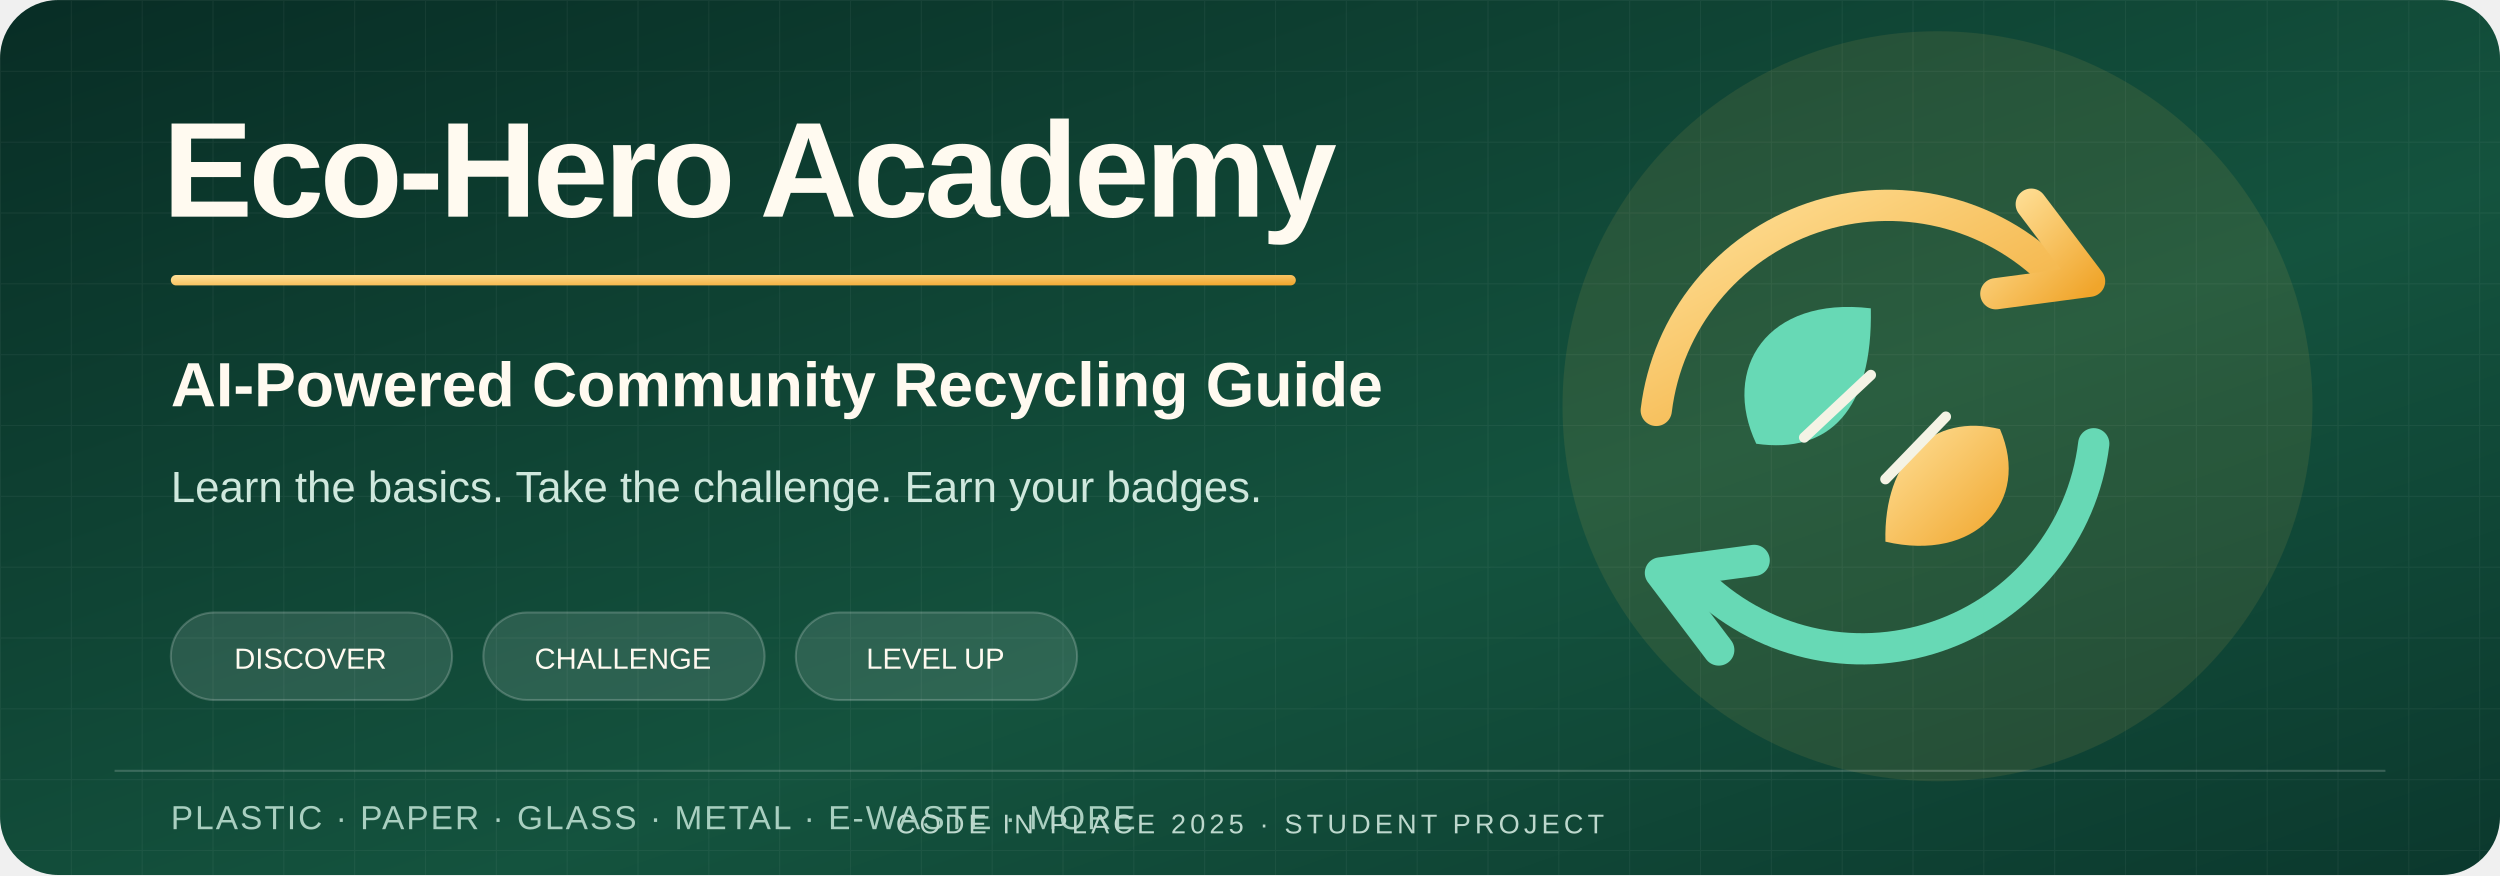
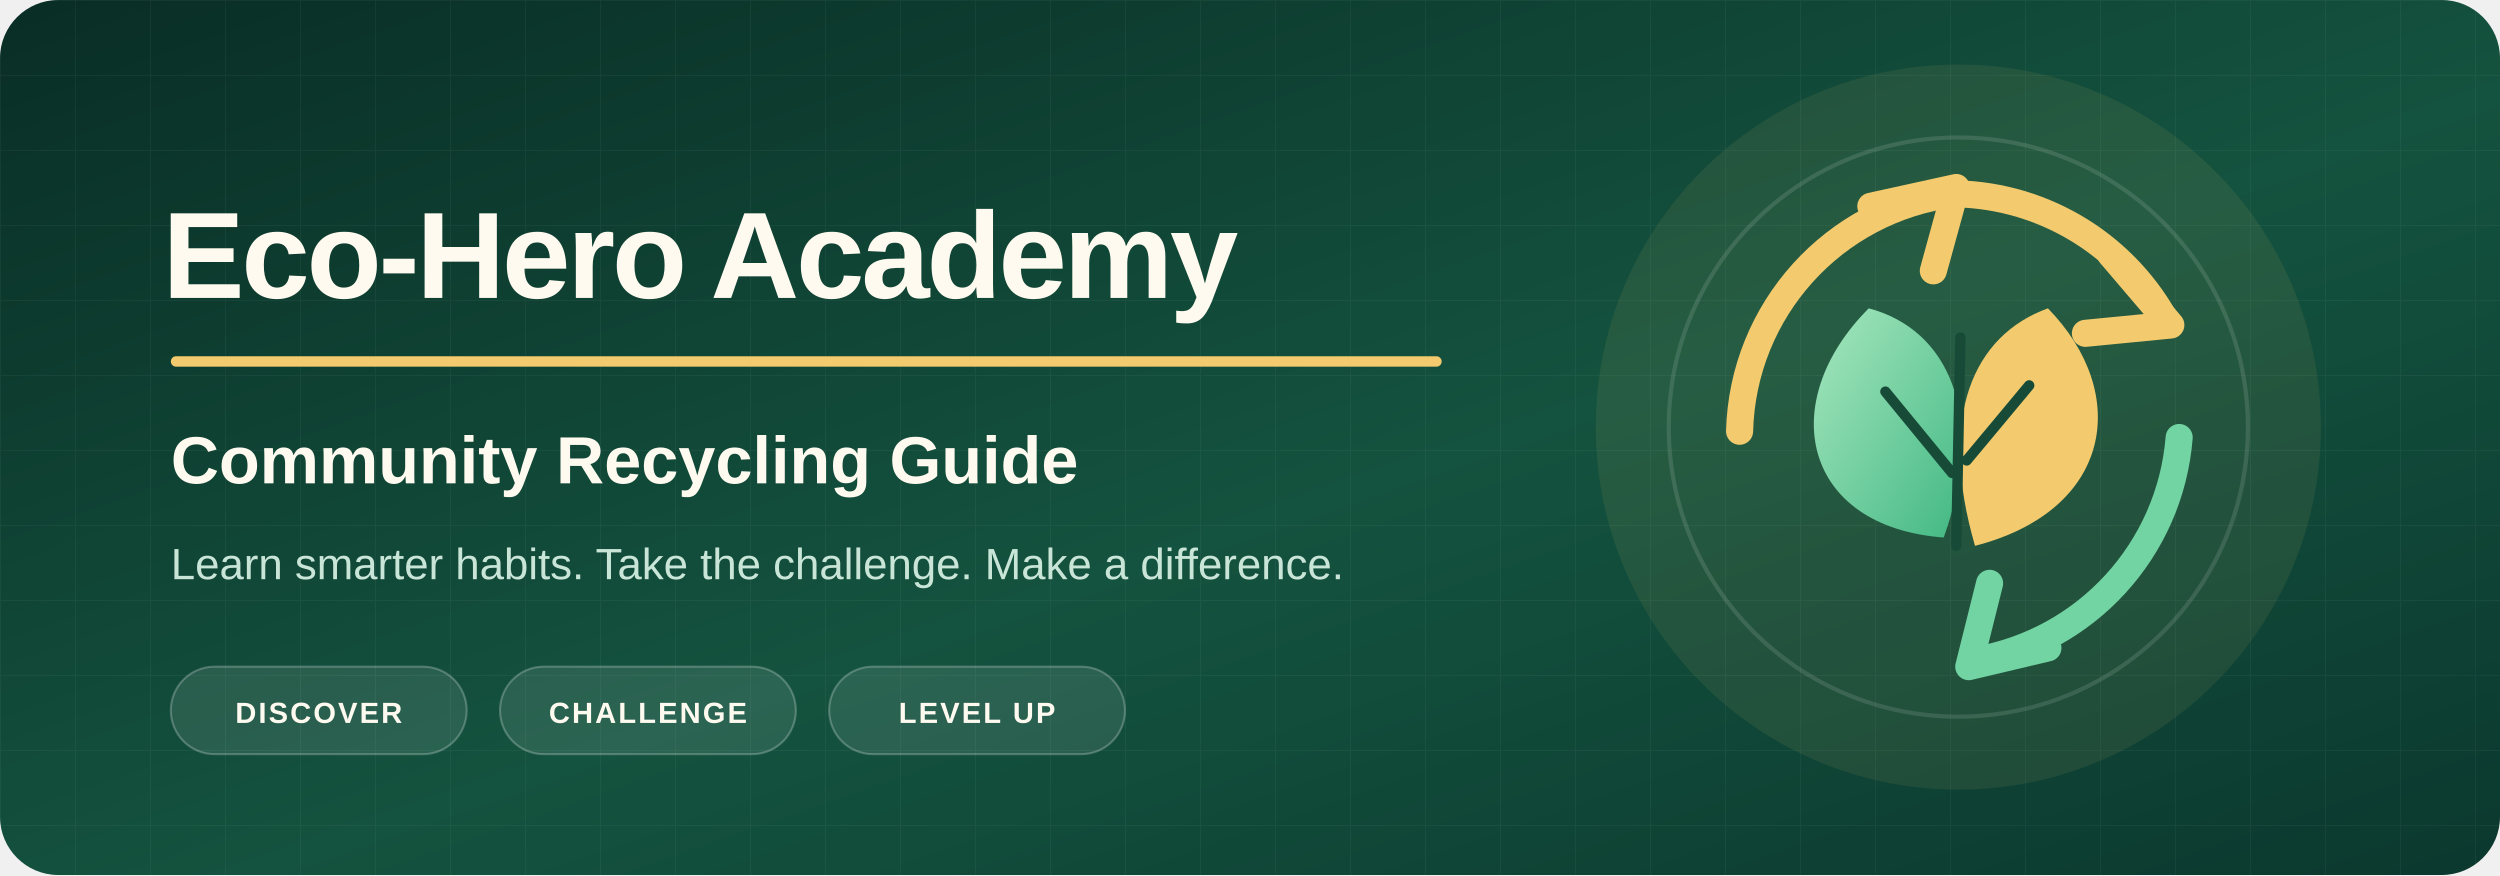
<svg xmlns="http://www.w3.org/2000/svg" width="1200" height="420" viewBox="0 0 1200 420" role="img" aria-labelledby="title desc">
  <defs>
-     <linearGradient id="bg" x1="0" y1="0" x2="1" y2="1">
-       <stop stop-color="#082d25" />
-       <stop offset=".6" stop-color="#14533e" />
-       <stop offset="1" stop-color="#0b382d" />
+     <linearGradient id="background" x1="0" y1="0" x2="1" y2="1">
+       <stop offset="0" stop-color="#092d25" />
+       <stop offset="0.55" stop-color="#14533f" />
+       <stop offset="1" stop-color="#0b382e" />
    </linearGradient>
-     <linearGradient id="gold" x1="0" y1="0" x2="1" y2="1">
-       <stop stop-color="#ffe19a" />
-       <stop offset="1" stop-color="#f0a52b" />
+     <linearGradient id="leaf" x1="0" y1="0" x2="1" y2="1">
+       <stop offset="0" stop-color="#a7e7bf" />
+       <stop offset="1" stop-color="#42b883" />
    </linearGradient>
-     <pattern id="grid" width="34" height="34" patternUnits="userSpaceOnUse">
-       <path d="M34 0H0V34" fill="none" stroke="#fff" stroke-opacity=".05" />
+     <pattern id="grid" width="36" height="36" patternUnits="userSpaceOnUse">
+       <path d="M36 0H0V36" fill="none" stroke="#ffffff" stroke-opacity=".045" />
    </pattern>
  </defs>
-   <rect width="1200" height="420" rx="28" fill="url(#bg)" />
+   <rect width="1200" height="420" rx="28" fill="url(#background)" />
  <rect width="1200" height="420" rx="28" fill="url(#grid)" />
-   <circle cx="930" cy="195" r="180" fill="#f0bd52" opacity=".10" />
-   <g transform="translate(900 205)" fill="none" stroke-linecap="round" stroke-linejoin="round">
-     <path d="M-105 -8A112 112 0 0 1 86 -73" stroke="url(#gold)" stroke-width="15" />
-     <path d="M75 -107L103 -70L58 -64" stroke="url(#gold)" stroke-width="15" />
-     <path d="M105 8A112 112 0 0 1 -86 73" stroke="#67d9b5" stroke-width="15" />
-     <path d="M-75 107L-103 70L-58 64" stroke="#67d9b5" stroke-width="15" />
-     <path d="M-2 -57C-52 -63 -74 -28 -57 8C-22 13 -1 -8 -2 -57Z" fill="#67d9b5" stroke="none" />
-     <path d="M5 55C48 65 75 36 60 1C28 -7 4 15 5 55Z" fill="url(#gold)" stroke="none" />
-     <path d="M-34 5L-2 -25M34 -5L5 25" stroke="#f4f3e5" stroke-width="5" />
+   <circle cx="940" cy="205" r="174" fill="#f4cf79" opacity=".08" />
+   <circle cx="940" cy="205" r="139" fill="none" stroke="#ffffff" stroke-opacity=".12" stroke-width="2" />
+   <g transform="translate(940 205)" stroke-linecap="round" stroke-linejoin="round">
+     <path d="M-5 -112 A118 118 0 0 1 99 -52" fill="none" stroke="#f3cb6e" stroke-width="13" />
+     <path d="M73 -83 L102 -49 L61 -45" fill="none" stroke="#f3cb6e" stroke-width="13" />
+     <path d="M106 5 A118 118 0 0 1 8 112" fill="none" stroke="#72d4a2" stroke-width="13" />
+     <path d="M43 106 L5 115 L15 75" fill="none" stroke="#72d4a2" stroke-width="13" />
+     <path d="M-105 2 A118 118 0 0 1 -2 -112" fill="none" stroke="#f3cb6e" stroke-width="13" />
+     <path d="M-42 -106 L-1 -115 L-12 -75" fill="none" stroke="#f3cb6e" stroke-width="13" />
+     <path d="M-7 53 C-75 48 -88 -12 -43 -57 C-5 -47 14 -6 -7 53Z" fill="url(#leaf)" stroke="none" />
+     <path d="M8 57 C74 40 83 -16 43 -57 C7 -44 -10 -5 8 57Z" fill="#f3cb6e" stroke="none" />
+     <path d="M-1 57 L1 -43 M-3 22 L-35 -17 M4 16 L34 -20" fill="none" stroke="#174b38" stroke-width="5" />
  </g>
-   <g transform="translate(78 104)">
-     <text x="0" y="0" fill="#fffaf0" font-family="Arial,Helvetica,sans-serif" font-size="65" font-weight="700" letter-spacing="-2">Eco-Hero Academy</text>
-     <rect x="4" y="28" width="540" height="5" rx="2.5" fill="url(#gold)" />
-     <text x="4" y="91" fill="#fffaf0" font-family="Arial,Helvetica,sans-serif" font-size="30" font-weight="600">AI-Powered Community Recycling Guide</text>
-     <text x="4" y="137" fill="#cfe8dd" font-family="Arial,Helvetica,sans-serif" font-size="21">Learn the basics. Take the challenge. Earn your badges.</text>
-     <g transform="translate(4 190)">
-       <rect width="135" height="42" rx="21" fill="#fff" fill-opacity=".11" stroke="#fff" stroke-opacity=".2" />
-       <text x="67" y="27" fill="#fffaf0" font-family="Arial" font-size="14" text-anchor="middle">DISCOVER</text>
-       <rect x="150" width="135" height="42" rx="21" fill="#fff" fill-opacity=".11" stroke="#fff" stroke-opacity=".2" />
-       <text x="217" y="27" fill="#fffaf0" font-family="Arial" font-size="14" text-anchor="middle">CHALLENGE</text>
-       <rect x="300" width="135" height="42" rx="21" fill="#fff" fill-opacity=".11" stroke="#fff" stroke-opacity=".2" />
-       <text x="367" y="27" fill="#fffaf0" font-family="Arial" font-size="14" text-anchor="middle">LEVEL UP</text>
+   <g font-family="Arial, Helvetica, sans-serif">
+     <text x="78" y="143" fill="#fffaf0" font-size="59" font-weight="700" letter-spacing="-1.5">Eco-Hero Academy</text>
+     <rect x="82" y="171" width="610" height="5" rx="2.5" fill="#f3cb6e" />
+     <text x="82" y="232" fill="#fffaf0" font-size="32" font-weight="600">Community Recycling Guide</text>
+     <text x="82" y="278" fill="#c9e5d8" font-size="21">Learn smarter habits. Take the challenge. Make a difference.</text>
+     <g transform="translate(82 320)">
+       <rect width="142" height="42" rx="21" fill="#ffffff" fill-opacity=".10" stroke="#ffffff" stroke-opacity=".24" />
+       <text x="71" y="27" text-anchor="middle" fill="#fffaf0" font-size="14" font-weight="700" letter-spacing="1">DISCOVER</text>
+       <rect x="158" width="142" height="42" rx="21" fill="#ffffff" fill-opacity=".10" stroke="#ffffff" stroke-opacity=".24" />
+       <text x="229" y="27" text-anchor="middle" fill="#fffaf0" font-size="14" font-weight="700" letter-spacing="1">CHALLENGE</text>
+       <rect x="316" width="142" height="42" rx="21" fill="#ffffff" fill-opacity=".10" stroke="#ffffff" stroke-opacity=".24" />
+       <text x="387" y="27" text-anchor="middle" fill="#fffaf0" font-size="14" font-weight="700" letter-spacing="1">LEVEL UP</text>
    </g>
-     <text x="4" y="294" fill="#a9cfc0" font-family="Arial,Helvetica,sans-serif" font-size="16" letter-spacing="1">PLASTIC · PAPER · GLASS · METAL · E-WASTE · MORE</text>
  </g>
-   <path d="M55 370H1145" stroke="#fff" stroke-opacity=".18" />
-   <text x="600" y="400" fill="#bdd8cd" font-family="Arial,Helvetica,sans-serif" font-size="13" text-anchor="middle" letter-spacing="2">CODE IN PLACE 2025 · STUDENT PROJECT</text>
</svg>
